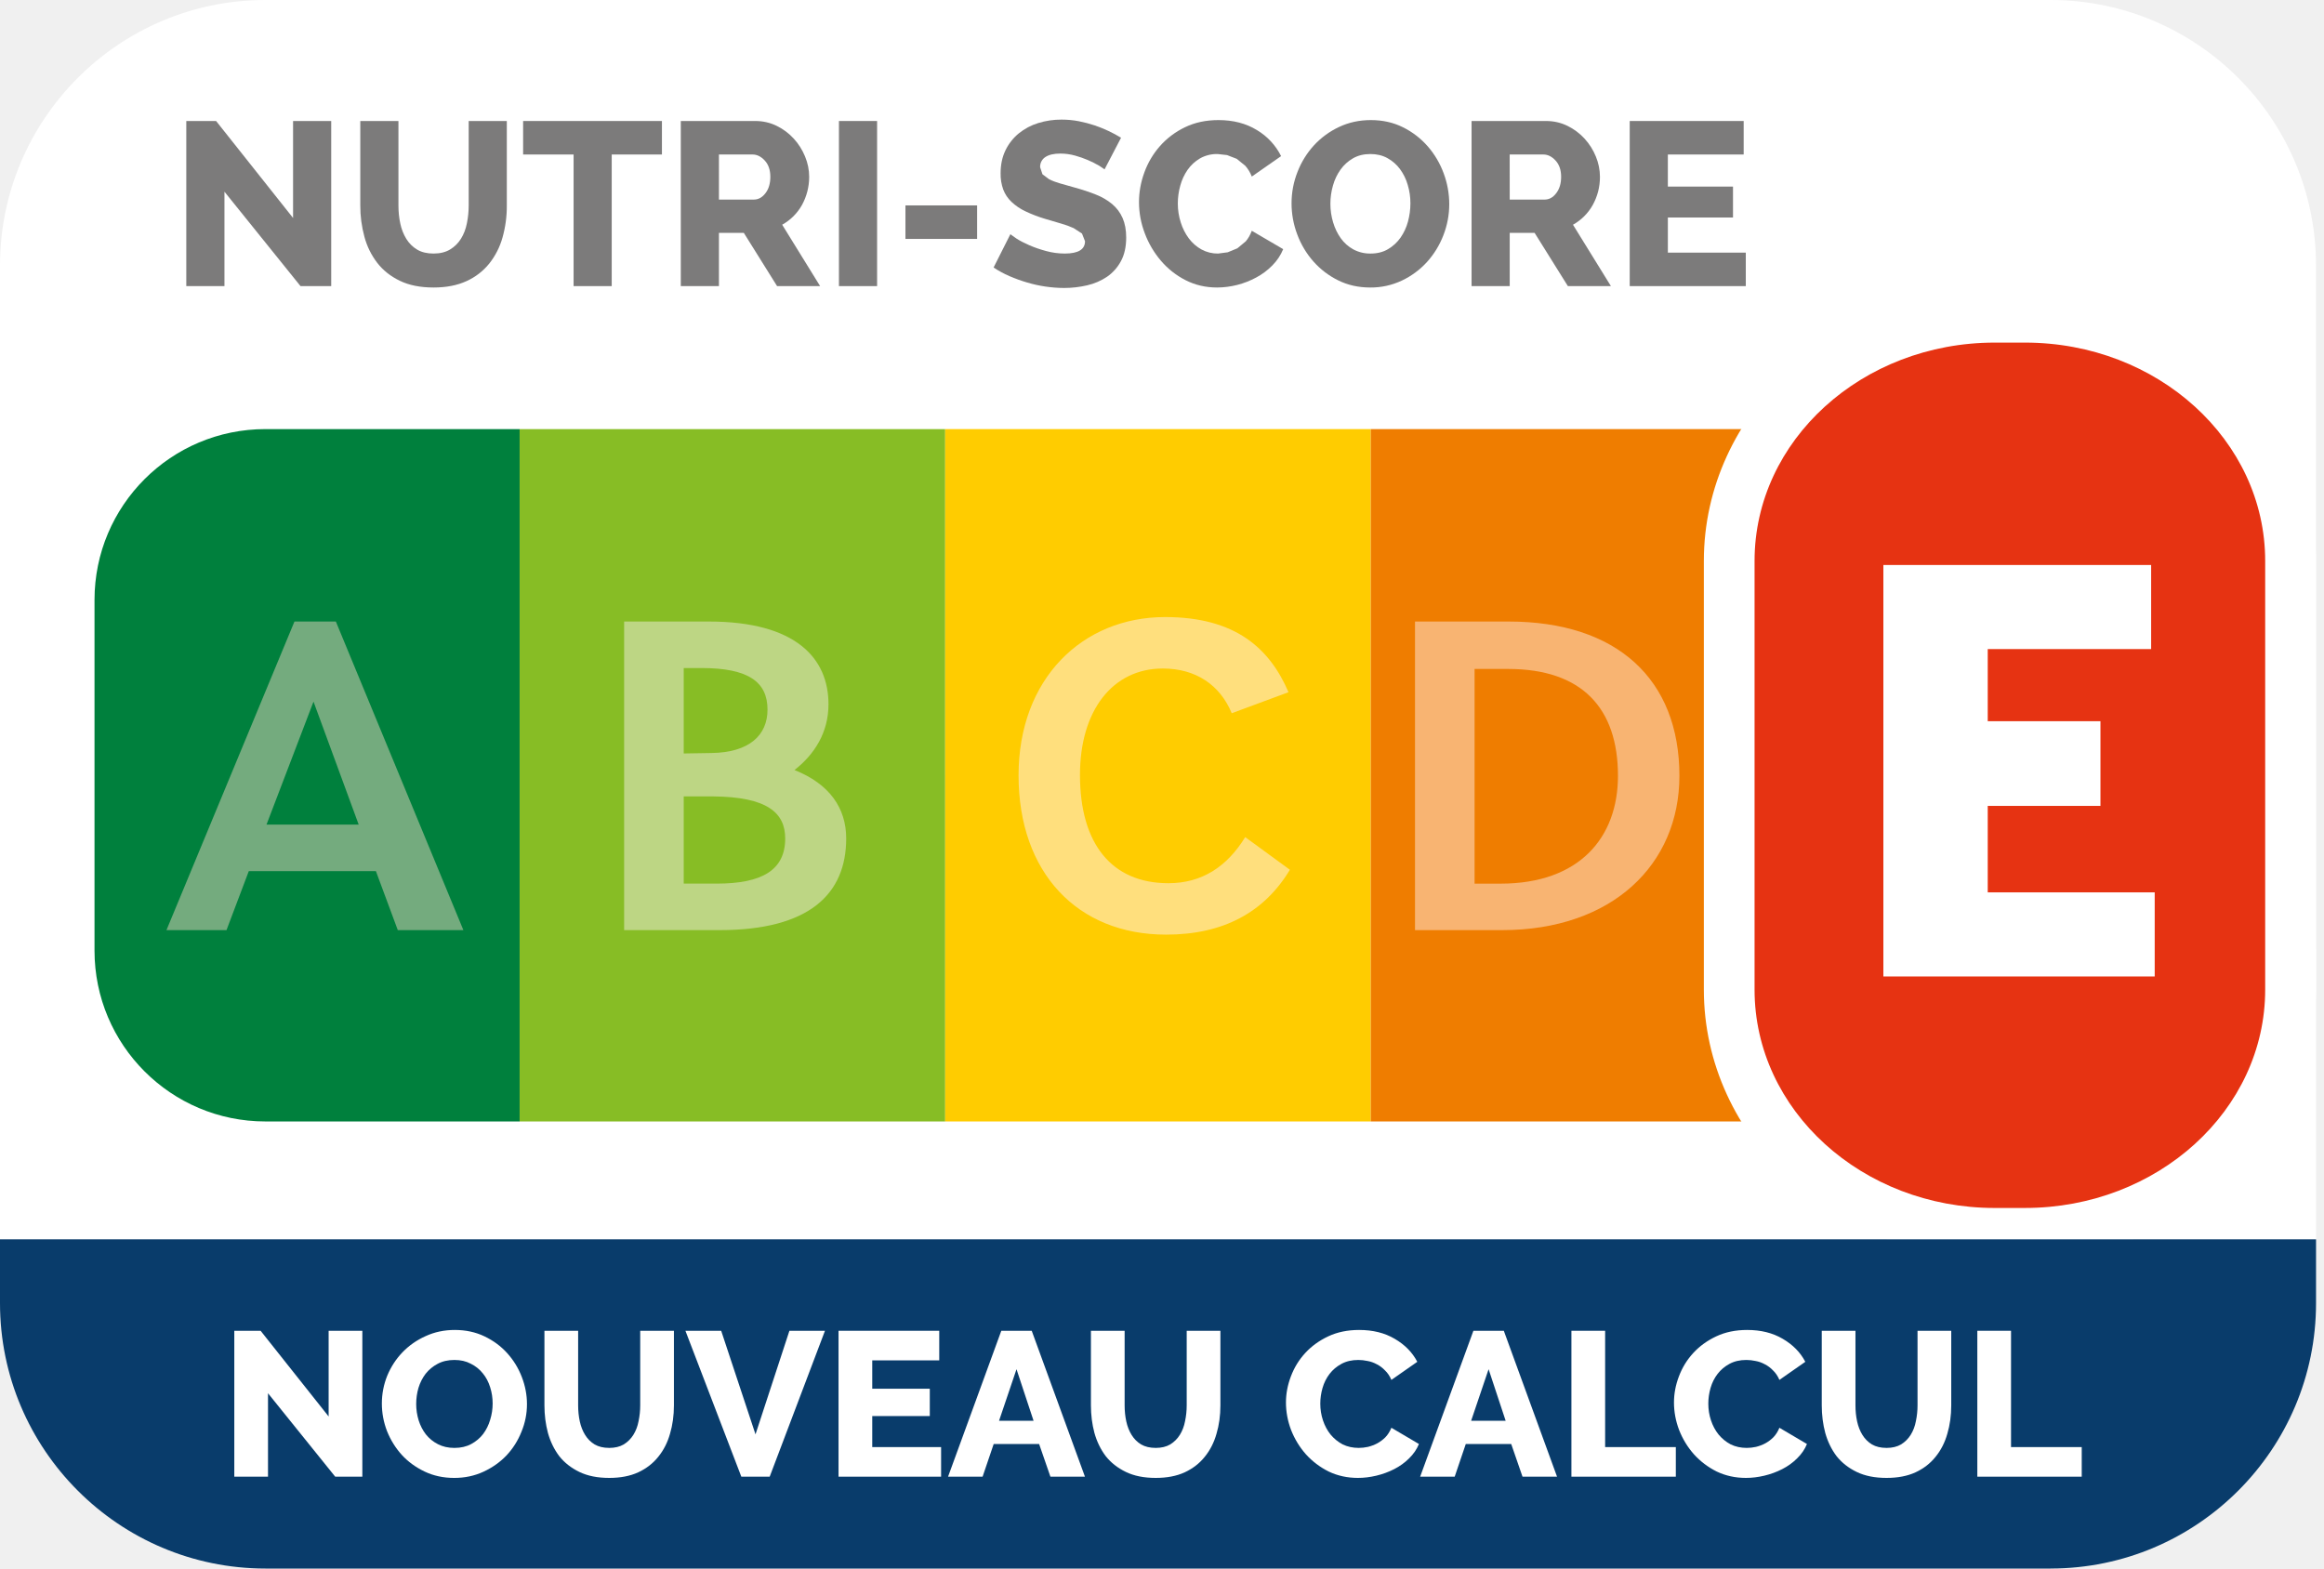
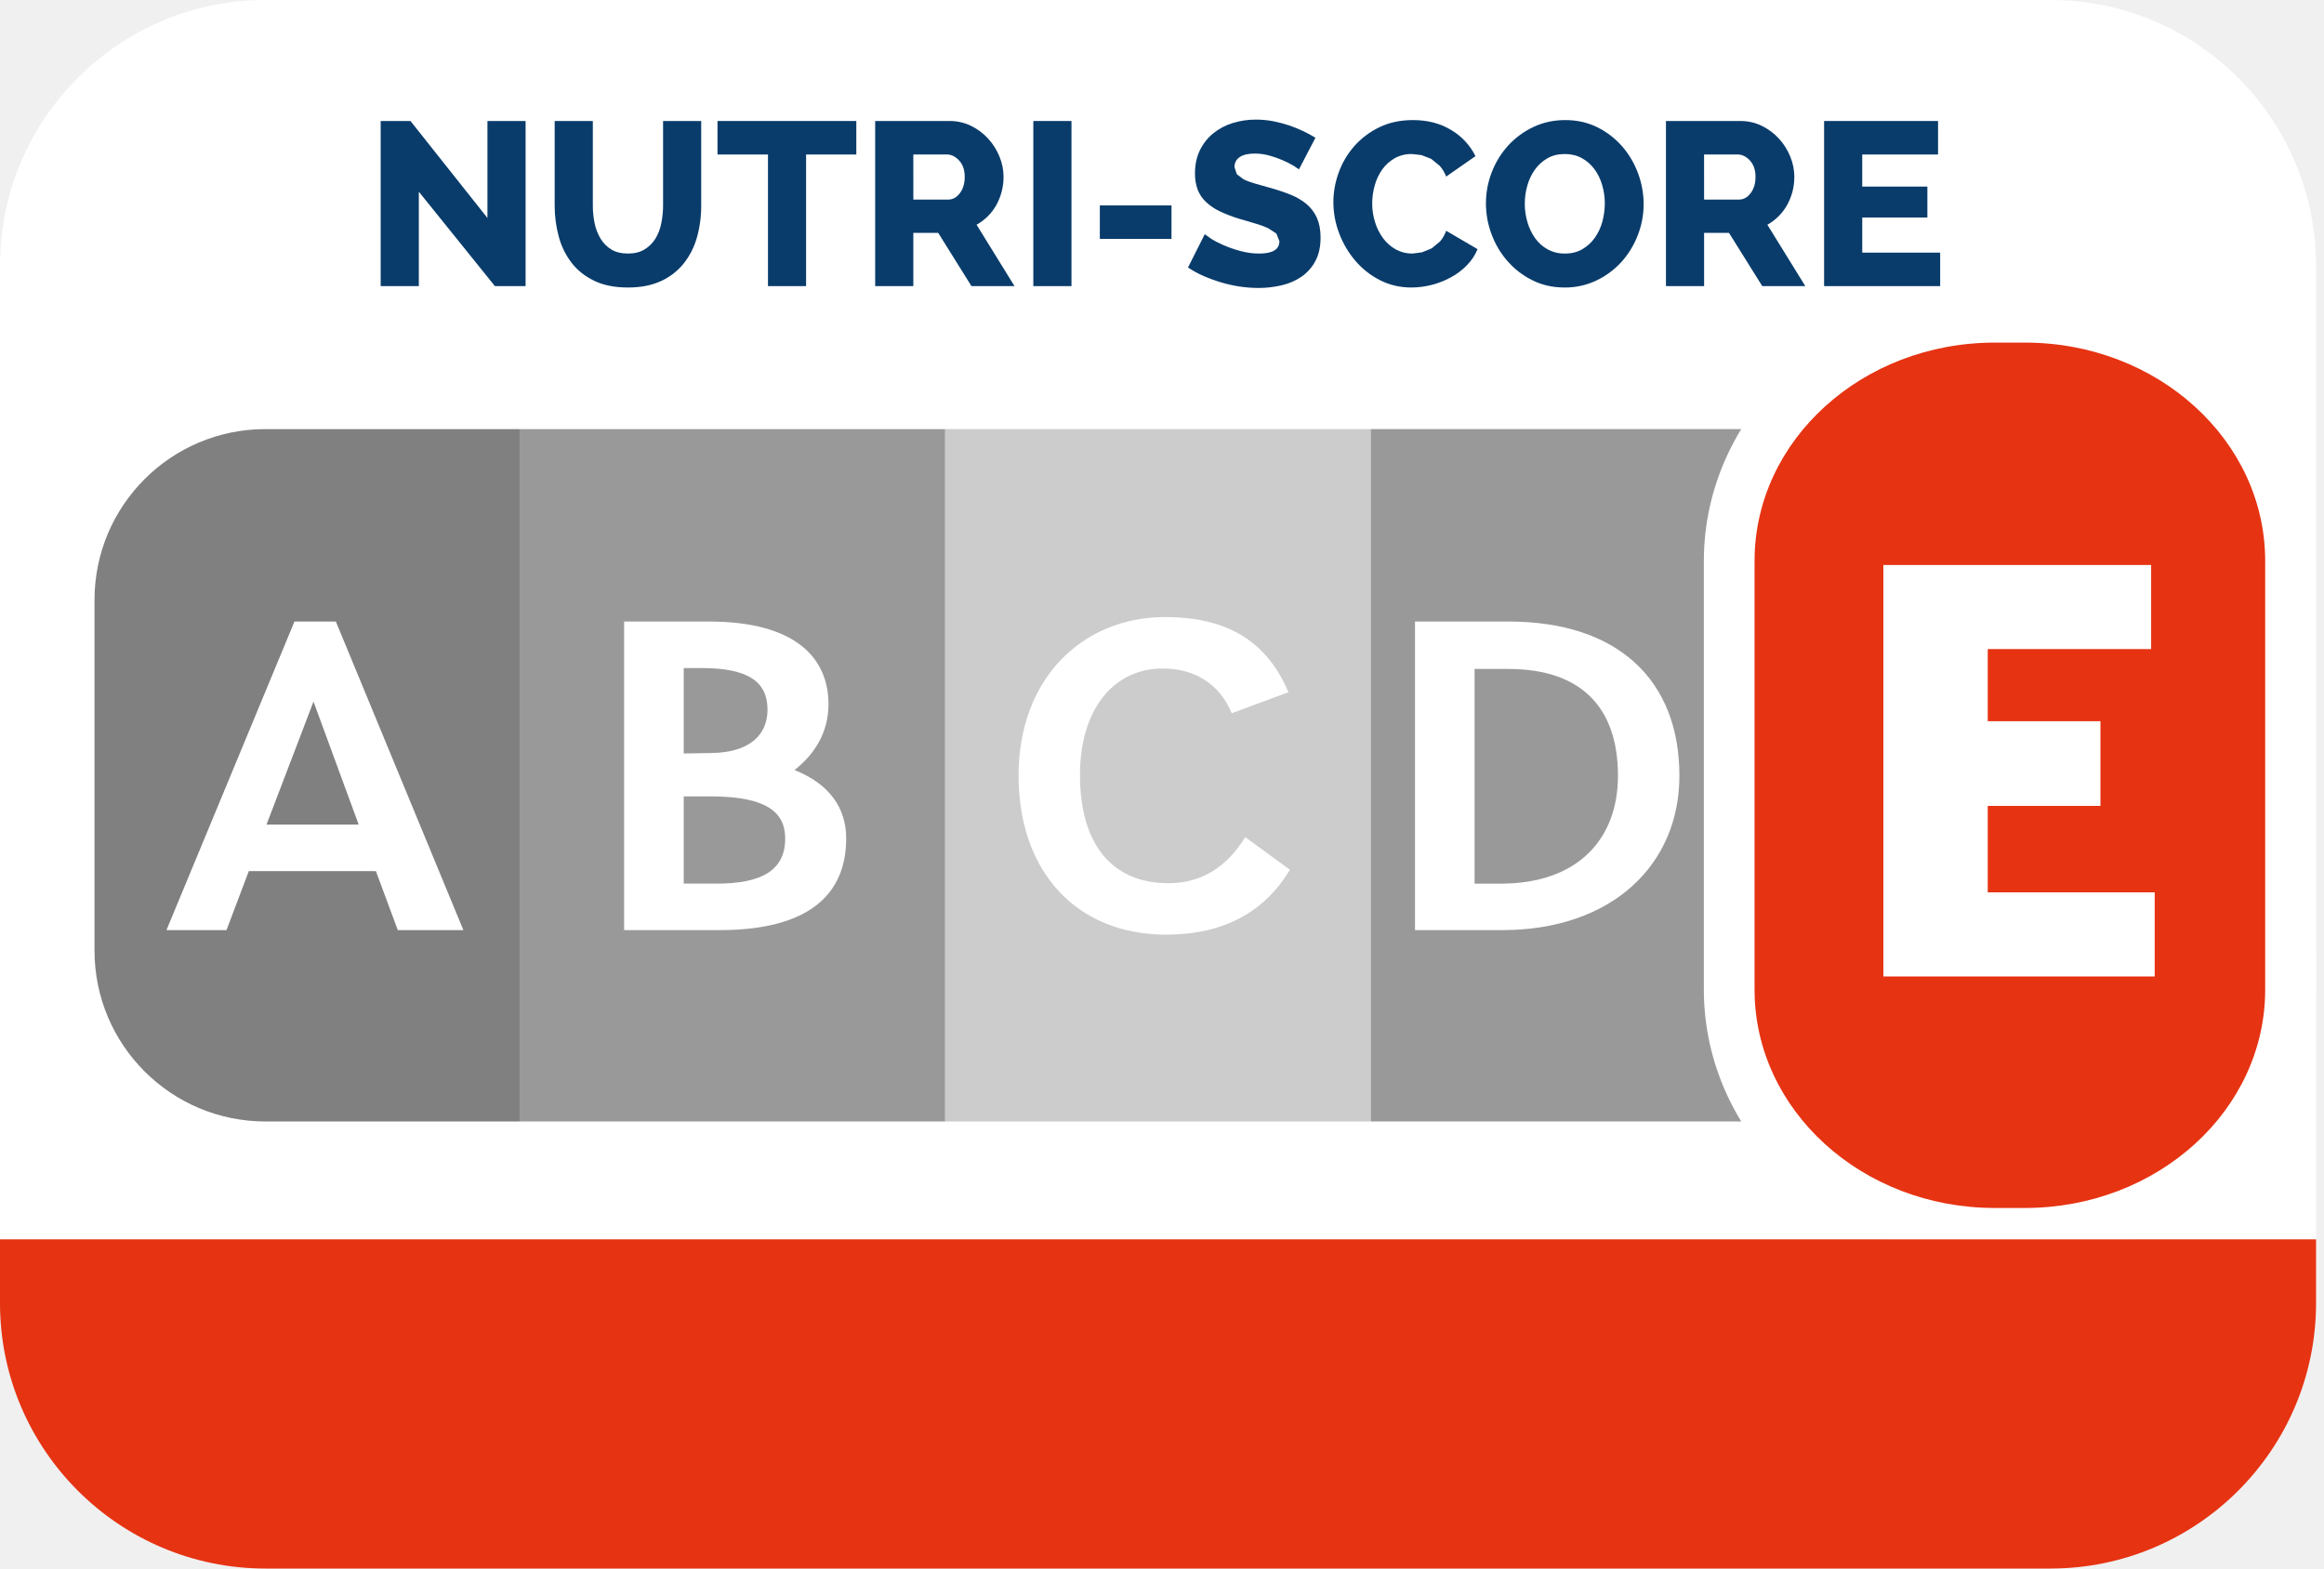
<svg xmlns="http://www.w3.org/2000/svg" id="svg2032" width="240" height="162" version="1.1" viewBox="0 0 240 162">
  <rect style="fill:#ffffff;fill-opacity:1;stroke:none;stroke-width:2.653;stroke-linecap:round;stroke-linejoin:round;paint-order:stroke fill markers" id="rect18499" width="239.178" height="30" x="0" y="98" />
  <defs id="defs2029">
    <clipPath id="clipPath1836" clipPathUnits="userSpaceOnUse">
      <path id="path1838" stroke-width="1" d="M-576.406-131.683h841.89v595.276h-841.89z" />
    </clipPath>
    <clipPath id="clipPath1817" clipPathUnits="userSpaceOnUse">
      <path id="path1819" stroke-width="1" d="M-480.445-91.617h841.89V503.66h-841.89z" />
    </clipPath>
    <clipPath id="clipPath1872" clipPathUnits="userSpaceOnUse">
      <path id="path1874" stroke-width="1" d="M-488.313-132.237h841.89v595.276h-841.89z" />
    </clipPath>
    <clipPath id="clipPath1878" clipPathUnits="userSpaceOnUse">
      <path id="path1880" stroke-width="1" d="M-519.714-136.177h841.89V459.1h-841.89z" />
    </clipPath>
    <clipPath id="clipPath1886" clipPathUnits="userSpaceOnUse">
      <path id="path1888" stroke-width="1" d="M-521.325-134.642h841.89v595.276h-841.89z" />
    </clipPath>
    <clipPath id="clipPath1892" clipPathUnits="userSpaceOnUse">
      <path id="path1894" stroke-width="1" d="M-532.144-130.648h841.89v595.276h-841.89z" />
    </clipPath>
    <clipPath id="clipPath1898" clipPathUnits="userSpaceOnUse">
      <path id="path1900" stroke-width="1" d="M-500.02-102.749h841.89v595.276h-841.89z" />
    </clipPath>
    <clipPath id="clipPath1904" clipPathUnits="userSpaceOnUse">
      <path id="path1906" stroke-width="1" d="M-522.55-115.224h841.89v595.276h-841.89z" />
    </clipPath>
    <clipPath id="clipPath1910" clipPathUnits="userSpaceOnUse">
      <path id="path1912" stroke-width="1" d="M-561.373-85.195h841.89v595.276h-841.89z" />
    </clipPath>
    <clipPath id="clipPath1916" clipPathUnits="userSpaceOnUse">
      <path id="path1918" stroke-width="1" d="M-562.786-87.568h841.89v595.276h-841.89z" />
    </clipPath>
    <clipPath id="clipPath1593" clipPathUnits="userSpaceOnUse">
      <path id="path1595" stroke-width="1" d="M-503.056-291.81h841.89v595.277h-841.89z" />
    </clipPath>
    <clipPath id="clipPath1929" clipPathUnits="userSpaceOnUse">
      <path id="path1931" stroke-width="1" d="M-503.055-239.322h841.89v595.276h-841.89z" />
    </clipPath>
    <clipPath id="clipPath1605" clipPathUnits="userSpaceOnUse">
      <path id="path1607" stroke-width="1" d="M-427.382-279.942h841.89v595.276h-841.89z" />
    </clipPath>
    <clipPath id="clipPath1618" clipPathUnits="userSpaceOnUse">
      <path id="path1620" stroke-width="1" d="M-458.785-283.881h841.89v595.276h-841.89z" />
    </clipPath>
    <clipPath id="clipPath1611" clipPathUnits="userSpaceOnUse">
      <path id="path1613" stroke-width="1" d="M-460.394-282.347h841.89v595.276h-841.89z" />
    </clipPath>
    <clipPath id="clipPath1599" clipPathUnits="userSpaceOnUse">
      <path id="path1601" stroke-width="1" d="M-471.214-278.353h841.89v595.276h-841.89z" />
    </clipPath>
    <clipPath id="clipPath1624" clipPathUnits="userSpaceOnUse">
      <path id="path1626" stroke-width="1" d="M-441.091-250.452h841.89v595.276h-841.89z" />
    </clipPath>
    <clipPath id="clipPath1630" clipPathUnits="userSpaceOnUse">
      <path id="path1632" stroke-width="1" d="M-461.62-262.929h841.89v595.276h-841.89z" />
    </clipPath>
    <clipPath id="clipPath1636" clipPathUnits="userSpaceOnUse">
      <path id="path1638" stroke-width="1" d="M-478.601-250.452h841.89v595.276h-841.89z" />
    </clipPath>
    <clipPath id="clipPath1642" clipPathUnits="userSpaceOnUse">
      <path id="path1644" stroke-width="1" d="M-420.708-232.9h841.89v595.276h-841.89z" />
    </clipPath>
    <clipPath id="clipPath1922" clipPathUnits="userSpaceOnUse">
      <path id="path1924" stroke-width="1" d="M-422.121-235.273h841.89v595.276h-841.89z" />
    </clipPath>
    <clipPath id="clipPath1866" clipPathUnits="userSpaceOnUse">
      <path id="path1868" stroke-width="1" d="M-625.833-291.81h841.89v595.277h-841.89z" />
    </clipPath>
    <clipPath id="clipPath1717" clipPathUnits="userSpaceOnUse">
      <path id="path1719" stroke-width="1" d="M-625.833-239.322h841.89v595.276h-841.89z" />
    </clipPath>
    <clipPath id="clipPath1729" clipPathUnits="userSpaceOnUse">
      <path id="path1731" stroke-width="1" d="M-542.292-239.322h841.89v595.276h-841.89z" />
    </clipPath>
    <clipPath id="clipPath1735" clipPathUnits="userSpaceOnUse">
      <path id="path1737" stroke-width="1" d="M-586.47-262.929h841.89v595.276h-841.89z" />
    </clipPath>
    <clipPath id="clipPath1741" clipPathUnits="userSpaceOnUse">
      <path id="path1743" stroke-width="1" d="M-601.38-250.452h841.89v595.276h-841.89z" />
    </clipPath>
    <clipPath id="clipPath1747" clipPathUnits="userSpaceOnUse">
      <path id="path1749" stroke-width="1" d="M-550.16-279.942h841.89v595.276h-841.89z" />
    </clipPath>
    <clipPath id="clipPath1759" clipPathUnits="userSpaceOnUse">
      <path id="path1761" stroke-width="1" d="M-581.562-283.881h841.89v595.276h-841.89z" />
    </clipPath>
    <clipPath id="clipPath1765" clipPathUnits="userSpaceOnUse">
      <path id="path1767" stroke-width="1" d="M-583.172-282.347h841.89v595.276h-841.89z" />
    </clipPath>
    <clipPath id="clipPath1773" clipPathUnits="userSpaceOnUse">
      <path id="path1775" stroke-width="1" d="M-593.991-278.353h841.89v595.276h-841.89z" />
    </clipPath>
    <clipPath id="clipPath1779" clipPathUnits="userSpaceOnUse">
      <path id="path1781" stroke-width="1" d="M-563.464-232.9h841.89v595.276h-841.89z" />
    </clipPath>
    <clipPath id="clipPath1785" clipPathUnits="userSpaceOnUse">
      <path id="path1787" stroke-width="1" d="M-564.877-235.273h841.89v595.276h-841.89z" />
    </clipPath>
    <clipPath id="clipPath1792" clipPathUnits="userSpaceOnUse">
      <path id="path1794" stroke-width="1" d="M-503.055-216.392h841.89v595.276h-841.89z" />
    </clipPath>
    <clipPath id="clipPath1753" clipPathUnits="userSpaceOnUse">
      <path id="path1755" stroke-width="1" d="M-503.055-163.905h841.89v595.276h-841.89z" />
    </clipPath>
    <clipPath id="clipPath1723" clipPathUnits="userSpaceOnUse">
      <path id="path1725" stroke-width="1" d="M-419.514-163.905h841.89v595.276h-841.89z" />
    </clipPath>
    <clipPath id="clipPath1798" clipPathUnits="userSpaceOnUse">
      <path id="path1800" stroke-width="1" d="M-427.382-204.525h841.89v595.276h-841.89z" />
    </clipPath>
    <clipPath id="clipPath1804" clipPathUnits="userSpaceOnUse">
      <path id="path1806" stroke-width="1" d="M-458.784-208.465h841.89v595.276h-841.89z" />
    </clipPath>
    <clipPath id="clipPath1810" clipPathUnits="userSpaceOnUse">
      <path id="path1812" stroke-width="1" d="M-460.394-206.93h841.89v595.276h-841.89z" />
    </clipPath>
    <clipPath id="clipPath1823" clipPathUnits="userSpaceOnUse">
      <path id="path1825" stroke-width="1" d="M-471.213-202.936h841.89V392.34h-841.89z" />
    </clipPath>
    <clipPath id="clipPath1830" clipPathUnits="userSpaceOnUse">
      <path id="path1832" stroke-width="1" d="M-437.456-175.036h841.89V420.24h-841.89z" />
    </clipPath>
    <clipPath id="clipPath1848" clipPathUnits="userSpaceOnUse">
      <path id="path1850" stroke-width="1" d="M-480.209-175.036h841.89V420.24h-841.89z" />
    </clipPath>
    <clipPath id="clipPath1842" clipPathUnits="userSpaceOnUse">
      <path id="path1844" stroke-width="1" d="M-460.551-157.483h841.89v595.276h-841.89z" />
    </clipPath>
    <clipPath id="clipPath1854" clipPathUnits="userSpaceOnUse">
      <path id="path1856" stroke-width="1" d="M-461.964-159.856h841.89V435.42h-841.89z" />
    </clipPath>
    <clipPath id="clipPath1860" clipPathUnits="userSpaceOnUse">
      <path id="path1862" stroke-width="1" d="M-452.876-180.763h841.89v595.276h-841.89z" />
    </clipPath>
    <clipPath id="clipPath1648" clipPathUnits="userSpaceOnUse">
      <path id="path1650" stroke-width="1" d="M-625.835-216.392h841.89v595.276h-841.89z" />
    </clipPath>
    <clipPath id="clipPath1655" clipPathUnits="userSpaceOnUse">
      <path id="path1657" stroke-width="1" d="M-625.833-163.905h841.89v595.276h-841.89z" />
    </clipPath>
    <clipPath id="clipPath1661" clipPathUnits="userSpaceOnUse">
      <path id="path1663" stroke-width="1" d="M-542.292-163.905h841.89v595.276h-841.89z" />
    </clipPath>
    <clipPath id="clipPath1673" clipPathUnits="userSpaceOnUse">
      <path id="path1675" stroke-width="1" d="M-550.16-204.525h841.89v595.276h-841.89z" />
    </clipPath>
    <clipPath id="clipPath1667" clipPathUnits="userSpaceOnUse">
      <path id="path1669" stroke-width="1" d="M-581.562-208.465h841.89v595.276h-841.89z" />
    </clipPath>
    <clipPath id="clipPath1687" clipPathUnits="userSpaceOnUse">
      <path id="path1689" stroke-width="1" d="M-583.173-206.93h841.89v595.276h-841.89z" />
    </clipPath>
    <clipPath id="clipPath1680" clipPathUnits="userSpaceOnUse">
      <path id="path1682" stroke-width="1" d="M-593.993-202.935h841.89V392.34h-841.89z" />
    </clipPath>
    <clipPath id="clipPath1693" clipPathUnits="userSpaceOnUse">
      <path id="path1695" stroke-width="1" d="M-561.868-175.036h841.89V420.24h-841.89z" />
    </clipPath>
    <clipPath id="clipPath1699" clipPathUnits="userSpaceOnUse">
      <path id="path1701" stroke-width="1" d="M-582.388-187.512h841.89v595.276h-841.89z" />
    </clipPath>
    <clipPath id="clipPath1705" clipPathUnits="userSpaceOnUse">
      <path id="path1707" stroke-width="1" d="M-603.22-157.483h841.89v595.276h-841.89z" />
    </clipPath>
    <clipPath id="clipPath1711" clipPathUnits="userSpaceOnUse">
      <path id="path1713" stroke-width="1" d="M-604.633-159.856h841.89V435.42h-841.89z" />
    </clipPath>
    <clipPath id="clipPath1836-3" clipPathUnits="userSpaceOnUse">
      <path id="path1838-6" stroke-width="1" d="M-576.406-131.683h841.89v595.276h-841.89z" />
    </clipPath>
    <clipPath id="clipPath1817-7" clipPathUnits="userSpaceOnUse">
      <path id="path1819-5" stroke-width="1" d="M-480.445-91.617h841.89V503.66h-841.89z" />
    </clipPath>
    <clipPath id="clipPath1872-3" clipPathUnits="userSpaceOnUse">
      <path id="path1874-5" stroke-width="1" d="M-488.313-132.237h841.89v595.276h-841.89z" />
    </clipPath>
    <clipPath id="clipPath1878-6" clipPathUnits="userSpaceOnUse">
      <path id="path1880-2" stroke-width="1" d="M-519.714-136.177h841.89V459.1h-841.89z" />
    </clipPath>
    <clipPath id="clipPath1886-9" clipPathUnits="userSpaceOnUse">
      <path id="path1888-1" stroke-width="1" d="M-521.325-134.642h841.89v595.276h-841.89z" />
    </clipPath>
    <clipPath id="clipPath1892-2" clipPathUnits="userSpaceOnUse">
      <path id="path1894-7" stroke-width="1" d="M-532.144-130.648h841.89v595.276h-841.89z" />
    </clipPath>
    <clipPath id="clipPath1898-0" clipPathUnits="userSpaceOnUse">
      <path id="path1900-9" stroke-width="1" d="M-500.02-102.749h841.89v595.276h-841.89z" />
    </clipPath>
    <clipPath id="clipPath1904-3" clipPathUnits="userSpaceOnUse">
      <path id="path1906-6" stroke-width="1" d="M-522.55-115.224h841.89v595.276h-841.89z" />
    </clipPath>
    <clipPath id="clipPath1910-0" clipPathUnits="userSpaceOnUse">
      <path id="path1912-6" stroke-width="1" d="M-561.373-85.195h841.89v595.276h-841.89z" />
    </clipPath>
    <clipPath id="clipPath1916-2" clipPathUnits="userSpaceOnUse">
      <path id="path1918-6" stroke-width="1" d="M-562.786-87.568h841.89v595.276h-841.89z" />
    </clipPath>
    <clipPath id="clipPath2322" clipPathUnits="userSpaceOnUse">
      <path id="path2324" stroke-width="1" d="M-537.03-102.748h841.89v595.276h-841.89z" />
    </clipPath>
+     <clipPath id="clipPath1605-8" clipPathUnits="userSpaceOnUse">
+       <path id="path1607-3" stroke-width="1" d="m -427.382,-279.942 h 841.89 v 595.276 h -841.89 z" />
+     </clipPath>
+     <clipPath id="clipPath1618-5" clipPathUnits="userSpaceOnUse">
+       <path id="path1620-1" stroke-width="1" d="m -458.785,-283.881 h 841.89 v 595.276 h -841.89 z" />
+     </clipPath>
+     <clipPath id="clipPath1611-2" clipPathUnits="userSpaceOnUse">
+       <path id="path1613-0" stroke-width="1" d="m -460.394,-282.347 h 841.89 v 595.276 h -841.89 z" />
+     </clipPath>
+     <clipPath id="clipPath1599-1" clipPathUnits="userSpaceOnUse">
+       <path id="path1601-6" stroke-width="1" d="m -471.214,-278.353 h 841.89 v 595.276 h -841.89 z" />
+     </clipPath>
  </defs>
-   <g id="layer1">
-     <g id="g2493">
-       <g id="g2395" fill-opacity="1" fill-rule="nonzero" stroke="none">
-         <path id="path612" fill="#fff" d="M239.174 27.41c0-15.112-12.296-27.41-27.408-27.41H27.411C12.295 0 .001 12.298.001 27.41v70.768c0 15.117 12.294 27.41 27.41 27.41h162.413A31.607 31.607 0 0 0 206 130h3.118c16.568 0 30.045-12.466 30.045-27.79v-3.793l.011-.239z" clip-path="url(#clipPath1836-3)" />
-         <path id="path616" fill="#00803d" d="M27.411 115.826h26.252V44.318H27.41a17.647 17.647 0 0 0-17.65 17.647v36.211a17.65 17.65 0 0 0 17.65 17.65" clip-path="url(#clipPath1817-7)" />
-         <path id="path620" fill="#7c7b7b" d="M23.179 19.799v9.751h-3.94V12.497h3.077l7.949 10.016V12.497h3.939V29.55h-3.17z" />
-         <path id="path632" fill="#7c7b7b" d="M44.774 26.187c.67 0 1.24-.139 1.704-.419.465-.28.843-.653 1.13-1.117.289-.465.492-.997.61-1.597.122-.6.184-1.214.184-1.839v-8.719h3.937v8.72a11.894 11.894 0 0 1-.444 3.314 7.635 7.635 0 0 1-1.37 2.692 6.413 6.413 0 0 1-2.353 1.814c-.953.437-2.085.658-3.398.658-1.362 0-2.522-.23-3.484-.695-.96-.464-1.742-1.084-2.34-1.863a7.608 7.608 0 0 1-1.321-2.7 12.062 12.062 0 0 1-.422-3.22v-8.72h3.94v8.72c0 .655.063 1.282.193 1.875a4.965 4.965 0 0 0 .623 1.585c.289.463.66.832 1.116 1.103.457.274 1.022.408 1.695.408" clip-path="url(#clipPath1872-3)" />
-         <path id="path636" fill="#7c7b7b" d="M68.358 15.957h-5.186V29.55h-3.937V15.957h-5.212v-3.46h14.335z" />
-         <path id="path648" fill="#7c7b7b" d="M70.306 29.55V12.497h7.686c.801 0 1.543.17 2.223.505.68.335 1.266.777 1.763 1.322.496.545.882 1.16 1.165 1.849.282.688.42 1.384.42 2.09a5.991 5.991 0 0 1-.742 2.906 5.283 5.283 0 0 1-2.044 2.041l3.917 6.34H80.25l-3.436-5.499h-2.569v5.5zm3.94-8.937h3.6c.464 0 .866-.216 1.203-.658.338-.441.504-1.004.504-1.692 0-.706-.192-1.265-.576-1.684-.384-.415-.801-.622-1.25-.622h-3.482z" />
-         <path id="path650" fill="#7c7b7b" d="M86.638 12.497h3.94V29.55h-3.94z" />
-         <path id="path652" fill="#7c7b7b" d="M93.506 21.215h7.4v3.46h-7.4z" />
-         <path id="path664" fill="#7c7b7b" d="M114.068 17.493l-.53-.362a10.504 10.504 0 0 0-2.497-1.057 5.67 5.67 0 0 0-1.536-.214c-.675 0-1.19.119-1.551.36a1.185 1.185 0 0 0-.539 1.056l.24.722.685.514c.295.152.664.294 1.105.422.44.128.947.273 1.525.432.817.225 1.554.468 2.21.733a6.075 6.075 0 0 1 1.68.984c.464.393.822.87 1.069 1.43.247.56.373 1.234.373 2.017 0 .96-.181 1.772-.54 2.436a4.568 4.568 0 0 1-1.429 1.611 6.073 6.073 0 0 1-2.054.89 10.502 10.502 0 0 1-2.39.275 13.622 13.622 0 0 1-3.82-.565 15.906 15.906 0 0 1-1.825-.66 10.142 10.142 0 0 1-1.635-.889l1.732-3.436.647.457c.353.227.785.45 1.297.673.512.225 1.088.426 1.728.6a7.311 7.311 0 0 0 1.947.265c1.394 0 2.09-.426 2.09-1.273l-.312-.792-.865-.563a9.249 9.249 0 0 0-1.297-.47l-1.631-.481a14.214 14.214 0 0 1-2.044-.781 5.457 5.457 0 0 1-1.44-.974 3.443 3.443 0 0 1-.853-1.27 4.656 4.656 0 0 1-.275-1.682c0-.898.167-1.688.503-2.377a5.154 5.154 0 0 1 1.368-1.743 5.958 5.958 0 0 1 2.006-1.07 8.038 8.038 0 0 1 2.414-.358c.61 0 1.203.055 1.779.166.576.114 1.125.258 1.644.432a13.781 13.781 0 0 1 2.725 1.273z" clip-path="url(#clipPath1878-6)" />
-         <path id="path668" fill="#7c7b7b" d="M117.624 20.88c0-1.024.18-2.046.551-3.063a8.47 8.47 0 0 1 1.609-2.725 8.134 8.134 0 0 1 2.584-1.947c1.015-.496 2.172-.743 3.47-.743 1.52 0 2.842.344 3.963 1.032a6.494 6.494 0 0 1 2.498 2.69l-3.026 2.112a3.661 3.661 0 0 0-.673-1.116l-.89-.72-.995-.384-.975-.108a3.509 3.509 0 0 0-1.825.457 4.085 4.085 0 0 0-1.273 1.176 5.298 5.298 0 0 0-.755 1.633 6.845 6.845 0 0 0-.254 1.85c0 .672.102 1.321.303 1.946a5.5 5.5 0 0 0 .838 1.657c.362.479.797.86 1.309 1.141a3.5 3.5 0 0 0 1.706.42l.997-.131.995-.41.868-.72c.253-.296.463-.662.624-1.092l3.242 1.898a5.168 5.168 0 0 1-1.119 1.681 6.852 6.852 0 0 1-1.668 1.247 8.569 8.569 0 0 1-4.036 1.033c-1.183 0-2.269-.252-3.253-.755a8.27 8.27 0 0 1-2.547-2.006 9.478 9.478 0 0 1-1.668-2.833 8.993 8.993 0 0 1-.6-3.22" clip-path="url(#clipPath1886-9)" />
-         <path id="path672" fill="#7c7b7b" d="M141.499 29.694c-1.216 0-2.322-.247-3.315-.744a8.3 8.3 0 0 1-2.558-1.957 8.878 8.878 0 0 1-1.657-2.776 9.026 9.026 0 0 1-.59-3.216c0-1.12.204-2.202.614-3.244a8.757 8.757 0 0 1 1.704-2.751 8.34 8.34 0 0 1 2.595-1.896c1-.472 2.094-.708 3.277-.708 1.216 0 2.324.247 3.315.743a8.24 8.24 0 0 1 2.56 1.97 8.91 8.91 0 0 1 1.644 2.786 9.104 9.104 0 0 1 .576 3.171 8.791 8.791 0 0 1-.612 3.242 8.85 8.85 0 0 1-1.692 2.752 8.313 8.313 0 0 1-2.582 1.908 7.472 7.472 0 0 1-3.28.72m-4.108-8.644c0 .655.094 1.29.278 1.907.183.617.448 1.165.792 1.646a3.884 3.884 0 0 0 1.297 1.154 3.641 3.641 0 0 0 1.79.43c.689 0 1.289-.152 1.8-.457a4.11 4.11 0 0 0 1.287-1.187 5.284 5.284 0 0 0 .768-1.657 7.26 7.26 0 0 0 .252-1.885c0-.657-.093-1.295-.278-1.91a5.131 5.131 0 0 0-.803-1.634 4.01 4.01 0 0 0-1.298-1.13c-.512-.28-1.097-.419-1.754-.419-.687 0-1.287.148-1.799.444a4.094 4.094 0 0 0-1.286 1.165 5.26 5.26 0 0 0-.78 1.644 6.76 6.76 0 0 0-.266 1.889" clip-path="url(#clipPath1892-2)" />
-         <path id="path676" fill="#7c7b7b" d="M151.97 29.55V12.497h7.686c.8 0 1.54.17 2.222.505a5.892 5.892 0 0 1 1.765 1.322c.497.545.883 1.16 1.165 1.849a5.539 5.539 0 0 1 .42 2.09 6.16 6.16 0 0 1-.19 1.522 6.029 6.029 0 0 1-.554 1.384 5.274 5.274 0 0 1-2.041 2.041l3.917 6.34h-4.445l-3.435-5.499h-2.571v5.5zm3.939-8.937h3.603c.464 0 .865-.216 1.2-.658.338-.441.506-1.004.506-1.692 0-.706-.192-1.265-.576-1.684-.384-.415-.803-.622-1.249-.622h-3.487z" />
-         <path id="path680" fill="#7c7b7b" d="M180.289 26.092v3.458h-11.987V12.497h11.768v3.46h-7.83v3.314h6.727v3.193h-6.726v3.628z" />
-         <path id="path682" fill="#87bd25" d="M97.613 115.826H53.66V44.318h43.952z" />
-         <path id="path684" fill="#fc0" d="M141.562 115.826h-43.95V44.318h43.95z" />
-         <path id="path686" fill="#ef7d00" d="M185.515 115.826h-43.953V44.318h43.953z" />
-         <path id="path700" fill="#74ab7e" d="M27.522 85.165l4.854-12.702 4.666 12.702zm7.163-20.97h-4.277L17.19 96.065h6.2l2.304-6.097h13.124l2.262 6.097h6.775z" />
-         <path id="path712" fill="#bdd684" d="M70.609 91.26v-9.006h3.027c5.625.045 7.452 1.708 7.452 4.341 0 3.28-2.405 4.665-7.068 4.665zm0-13.441v-8.823h1.827c4.855 0 6.825 1.432 6.825 4.297 0 2.632-1.875 4.433-5.817 4.48zm2.597-13.627h-8.752v31.872h9.855c9.28 0 13.078-3.74 13.078-9.469 0-3.142-1.733-5.634-5.339-7.066 2.068-1.618 3.51-3.88 3.51-6.792 0-4.712-3.318-8.545-12.352-8.545" clip-path="url(#clipPath1898-0)" />
-         <path id="path716" fill="#ffdf7d" d="M120.327 63.73c-8.556 0-15.14 6.376-15.14 16.353 0 10.027 6.057 16.447 15.237 16.447 5.912 0 10.142-2.31 12.784-6.7l-4.615-3.372c-1.873 3.05-4.468 4.76-7.929 4.76-5.865 0-9.135-4.067-9.135-11.181 0-6.652 3.365-10.992 8.557-10.992 3.414 0 5.912 1.708 7.115 4.618l5.863-2.171c-1.922-4.48-5.43-7.761-12.737-7.761" clip-path="url(#clipPath1904-3)" />
-         <path id="path720" fill="#fff" d="M206 129.998c-16.566 0-30.043-12.466-30.043-27.788V57.936c0-15.324 13.477-27.79 30.043-27.79h3.118c16.568 0 30.045 12.466 30.045 27.79v44.274c0 15.322-13.477 27.788-30.045 27.788z" clip-path="url(#clipPath1910-0)" />
-         <path id="path724" fill="#e63312" d="M209.118 124.761H206c-13.7 0-24.806-10.096-24.806-22.55V57.935c0-12.455 11.106-22.551 24.806-22.551h3.118c13.702 0 24.808 10.096 24.808 22.55v44.275c0 12.455-11.106 22.551-24.808 22.551" clip-path="url(#clipPath1916-2)" />
-         <path id="path728" fill="#fff" d="M194.496 100.849V58.353h27.653v8.684h-16.875v7.45h11.64v8.747h-11.64v8.93h17.243v8.685z" />
-         <path id="path740" fill="#f8b472" d="M152.28 91.262V69.09h3.463c7.642 0 11.345 4.065 11.345 11.04 0 6.376-3.992 11.133-12.113 11.133zm3.512-27.07h-9.664v31.872h8.99c11.392 0 18.315-6.788 18.315-15.935 0-9.976-6.442-15.937-17.641-15.937" clip-path="url(#clipPath2322)" />
-       </g>
-     </g>
-   </g>
-   <path id="path16330" clip-path="url(#clipPath1593)" style="fill:#093c6b;fill-opacity:1;fill-rule:nonzero;stroke:none" d="M 0 33.997 L 0 27.407 C 2.3684734e-15 12.296 12.298 -0.003 27.412 -0.003 L 211.77 -0.003 L 211.77 -0.001 C 226.882 -0.001 239.178 12.295 239.178 27.407 L 239.178 33.997 L 0 33.997 z " transform="matrix(1,0,0,-1,0,161.997)" />
-   <g aria-label="NOUVEAU CALCUL" id="text18503" style="font-size:21.224px;line-height:1.25;font-family:'Open Sans';-inkscape-font-specification:'Open Sans';stroke-width:0.531">
-     <path d="m 27.677,143.896 v 8.617 h -3.481 v -15.069 h 2.717 l 7.025,8.851 v -8.851 h 3.481 v 15.069 h -2.802 z" style="font-weight:800;font-family:Raleway;-inkscape-font-specification:'Raleway Ultra-Bold';fill:#ffffff" id="path18799" />
-     <path d="m 46.906,152.641 q -1.677,0 -3.056,-0.658 -1.38,-0.658 -2.356,-1.719 -0.976,-1.082 -1.528,-2.462 -0.531,-1.38 -0.531,-2.844 0,-1.486 0.552,-2.865 0.573,-1.38 1.571,-2.42 1.019,-1.061 2.398,-1.677 1.38,-0.637 3.014,-0.637 1.677,0 3.056,0.658 1.38,0.658 2.356,1.74 0.976,1.082 1.507,2.462 0.531,1.38 0.531,2.802 0,1.486 -0.573,2.865 -0.552,1.38 -1.549,2.441 -0.998,1.04 -2.377,1.677 -1.38,0.637 -3.014,0.637 z m -3.926,-7.641 q 0,0.87 0.255,1.698 0.255,0.807 0.743,1.443 0.509,0.637 1.252,1.019 0.743,0.382 1.698,0.382 0.998,0 1.74,-0.403 0.743,-0.403 1.231,-1.04 0.488,-0.658 0.722,-1.464 0.255,-0.828 0.255,-1.677 0,-0.87 -0.255,-1.677 -0.255,-0.828 -0.764,-1.443 -0.509,-0.637 -1.252,-0.998 -0.722,-0.382 -1.677,-0.382 -0.998,0 -1.74,0.403 -0.722,0.382 -1.231,1.019 -0.488,0.637 -0.743,1.464 -0.233,0.807 -0.233,1.655 z" style="font-weight:800;font-family:Raleway;-inkscape-font-specification:'Raleway Ultra-Bold';fill:#ffffff" id="path18801" />
-     <path d="m 62.909,149.542 q 0.891,0 1.507,-0.361 0.616,-0.382 0.998,-0.998 0.382,-0.616 0.531,-1.401 0.17,-0.807 0.17,-1.634 v -7.704 h 3.481 v 7.704 q 0,1.571 -0.403,2.929 -0.382,1.358 -1.21,2.377 -0.807,1.019 -2.08,1.613 -1.252,0.573 -2.993,0.573 -1.804,0 -3.078,-0.616 -1.273,-0.616 -2.08,-1.634 -0.785,-1.04 -1.167,-2.398 -0.361,-1.358 -0.361,-2.844 v -7.704 h 3.481 v 7.704 q 0,0.87 0.17,1.655 0.17,0.785 0.552,1.401 0.382,0.616 0.976,0.976 0.616,0.361 1.507,0.361 z" style="font-weight:800;font-family:Raleway;-inkscape-font-specification:'Raleway Ultra-Bold';fill:#ffffff" id="path18803" />
-     <path d="m 74.477,137.444 3.544,10.697 3.502,-10.697 h 3.672 l -5.709,15.069 h -2.929 l -5.773,-15.069 z" style="font-weight:800;font-family:Raleway;-inkscape-font-specification:'Raleway Ultra-Bold';fill:#ffffff" id="path18805" />
-     <path d="m 97.187,149.457 v 3.056 H 86.596 v -15.069 h 10.4 v 3.056 h -6.919 v 2.929 h 5.943 v 2.823 h -5.943 v 3.205 z" style="font-weight:800;font-family:Raleway;-inkscape-font-specification:'Raleway Ultra-Bold';fill:#ffffff" id="path18807" />
-     <path d="m 103.405,137.444 h 3.141 l 5.497,15.069 h -3.566 l -1.167,-3.375 h -4.691 l -1.146,3.375 h -3.566 z m 3.332,9.296 -1.762,-5.327 -1.804,5.327 z" style="font-weight:800;font-family:Raleway;-inkscape-font-specification:'Raleway Ultra-Bold';fill:#ffffff" id="path18809" />
-     <path d="m 119.345,149.542 q 0.891,0 1.507,-0.361 0.616,-0.382 0.998,-0.998 0.382,-0.616 0.531,-1.401 0.17,-0.807 0.17,-1.634 v -7.704 h 3.481 v 7.704 q 0,1.571 -0.403,2.929 -0.382,1.358 -1.21,2.377 -0.807,1.019 -2.08,1.613 -1.252,0.573 -2.993,0.573 -1.804,0 -3.078,-0.616 -1.273,-0.616 -2.08,-1.634 -0.785,-1.04 -1.167,-2.398 -0.361,-1.358 -0.361,-2.844 v -7.704 h 3.481 v 7.704 q 0,0.87 0.17,1.655 0.17,0.785 0.552,1.401 0.382,0.616 0.976,0.976 0.616,0.361 1.507,0.361 z" style="font-weight:800;font-family:Raleway;-inkscape-font-specification:'Raleway Ultra-Bold';fill:#ffffff" id="path18811" />
-     <path d="m 132.801,144.851 q 0,-1.358 0.509,-2.695 0.509,-1.358 1.486,-2.42 0.976,-1.061 2.377,-1.719 1.401,-0.658 3.184,-0.658 2.122,0 3.672,0.913 1.571,0.913 2.335,2.377 l -2.674,1.868 q -0.255,-0.594 -0.658,-0.976 -0.382,-0.403 -0.849,-0.637 -0.467,-0.255 -0.955,-0.34 -0.488,-0.106 -0.955,-0.106 -0.998,0 -1.74,0.403 -0.743,0.403 -1.231,1.04 -0.488,0.637 -0.722,1.443 -0.233,0.807 -0.233,1.634 0,0.891 0.276,1.719 0.276,0.828 0.785,1.464 0.531,0.637 1.252,1.019 0.743,0.361 1.655,0.361 0.467,0 0.955,-0.106 0.509,-0.127 0.955,-0.361 0.467,-0.255 0.849,-0.637 0.382,-0.403 0.616,-0.976 l 2.844,1.677 q -0.34,0.828 -1.019,1.486 -0.658,0.658 -1.528,1.104 -0.87,0.446 -1.847,0.679 -0.976,0.233 -1.91,0.233 -1.634,0 -3.014,-0.658 -1.358,-0.679 -2.356,-1.783 -0.976,-1.104 -1.528,-2.504 -0.531,-1.401 -0.531,-2.844 z" style="font-weight:800;font-family:Raleway;-inkscape-font-specification:'Raleway Ultra-Bold';fill:#ffffff" id="path18813" />
-     <path d="m 152.158,137.444 h 3.141 l 5.497,15.069 h -3.566 l -1.167,-3.375 h -4.691 l -1.146,3.375 h -3.566 z m 3.332,9.296 -1.762,-5.327 -1.804,5.327 z" style="font-weight:800;font-family:Raleway;-inkscape-font-specification:'Raleway Ultra-Bold';fill:#ffffff" id="path18815" />
-     <path d="m 162.281,152.513 v -15.069 h 3.481 v 12.013 h 7.301 v 3.056 z" style="font-weight:800;font-family:Raleway;-inkscape-font-specification:'Raleway Ultra-Bold';fill:#ffffff" id="path18817" />
-     <path d="m 172.872,144.851 q 0,-1.358 0.509,-2.695 0.509,-1.358 1.486,-2.42 0.976,-1.061 2.377,-1.719 1.401,-0.658 3.184,-0.658 2.122,0 3.672,0.913 1.571,0.913 2.335,2.377 l -2.674,1.868 q -0.255,-0.594 -0.658,-0.976 -0.382,-0.403 -0.849,-0.637 -0.467,-0.255 -0.955,-0.34 -0.488,-0.106 -0.955,-0.106 -0.998,0 -1.74,0.403 -0.743,0.403 -1.231,1.04 -0.488,0.637 -0.722,1.443 -0.233,0.807 -0.233,1.634 0,0.891 0.276,1.719 0.276,0.828 0.785,1.464 0.531,0.637 1.252,1.019 0.743,0.361 1.655,0.361 0.467,0 0.955,-0.106 0.509,-0.127 0.955,-0.361 0.467,-0.255 0.849,-0.637 0.382,-0.403 0.616,-0.976 l 2.844,1.677 q -0.34,0.828 -1.019,1.486 -0.658,0.658 -1.528,1.104 -0.87,0.446 -1.847,0.679 -0.976,0.233 -1.91,0.233 -1.634,0 -3.014,-0.658 -1.358,-0.679 -2.356,-1.783 -0.976,-1.104 -1.528,-2.504 -0.531,-1.401 -0.531,-2.844 z" style="font-weight:800;font-family:Raleway;-inkscape-font-specification:'Raleway Ultra-Bold';fill:#ffffff" id="path18819" />
-     <path d="m 194.818,149.542 q 0.891,0 1.507,-0.361 0.616,-0.382 0.998,-0.998 0.382,-0.616 0.531,-1.401 0.17,-0.807 0.17,-1.634 v -7.704 h 3.481 v 7.704 q 0,1.571 -0.403,2.929 -0.382,1.358 -1.21,2.377 -0.807,1.019 -2.08,1.613 -1.252,0.573 -2.993,0.573 -1.804,0 -3.078,-0.616 -1.273,-0.616 -2.08,-1.634 -0.785,-1.04 -1.167,-2.398 -0.361,-1.358 -0.361,-2.844 v -7.704 h 3.481 v 7.704 q 0,0.87 0.17,1.655 0.17,0.785 0.552,1.401 0.382,0.616 0.976,0.976 0.616,0.361 1.507,0.361 z" style="font-weight:800;font-family:Raleway;-inkscape-font-specification:'Raleway Ultra-Bold';fill:#ffffff" id="path18821" />
-     <path d="m 204.199,152.513 v -15.069 h 3.481 v 12.013 h 7.301 v 3.056 z" style="font-weight:800;font-family:Raleway;-inkscape-font-specification:'Raleway Ultra-Bold';fill:#ffffff" id="path18823" />
-   </g>
+   <path id="path612" fill="#ffffff" d="M 239.174,27.41 C 239.174,12.298 226.878,0 211.766,0 H 27.411 C 12.295,0 0.001,12.298 0.001,27.41 v 70.768 c 0,15.117 12.294,27.41 27.41,27.41 H 189.824 A 31.607,31.607 0 0 0 206,130 h 3.118 c 16.568,0 30.045,-12.466 30.045,-27.79 v -3.793 l 0.011,-0.239 z" clip-path="url(#clipPath1836-3)" style="fill-opacity:1;fill-rule:nonzero;stroke:none" />
+   <path id="path616" fill="#00803d" d="M 27.411,115.826 H 53.663 V 44.318 H 27.41 A 17.647,17.647 0 0 0 9.76,61.965 v 36.211 a 17.65,17.65 0 0 0 17.65,17.65" clip-path="url(#clipPath1817-7)" style="fill-opacity:1;fill-rule:nonzero;stroke:none;fill:#808080" />
+   <path id="path620" fill="#7c7b7b" d="m 43.253,19.799 v 9.751 h -3.94 V 12.497 h 3.077 l 7.949,10.016 V 12.497 h 3.939 V 29.55 h -3.17 z" style="fill-opacity:1;fill-rule:nonzero;stroke:none;fill:#093c6b" />
+   <path id="path632" fill="#7c7b7b" d="m 44.774,26.187 c 0.67,0 1.24,-0.139 1.704,-0.419 0.465,-0.28 0.843,-0.653 1.13,-1.117 0.289,-0.465 0.492,-0.997 0.61,-1.597 0.122,-0.6 0.184,-1.214 0.184,-1.839 v -8.719 h 3.937 v 8.72 a 11.894,11.894 0 0 1 -0.444,3.314 7.635,7.635 0 0 1 -1.37,2.692 6.413,6.413 0 0 1 -2.353,1.814 c -0.953,0.437 -2.085,0.658 -3.398,0.658 -1.362,0 -2.522,-0.23 -3.484,-0.695 -0.96,-0.464 -1.742,-1.084 -2.34,-1.863 a 7.608,7.608 0 0 1 -1.321,-2.7 12.062,12.062 0 0 1 -0.422,-3.22 v -8.72 h 3.94 v 8.72 c 0,0.655 0.063,1.282 0.193,1.875 a 4.965,4.965 0 0 0 0.623,1.585 c 0.289,0.463 0.66,0.832 1.116,1.103 0.457,0.274 1.022,0.408 1.695,0.408" clip-path="url(#clipPath1872-3)" style="fill-opacity:1;fill-rule:nonzero;stroke:none;fill:#093c6b" transform="translate(20.07435)" />
+   <path id="path636" fill="#7c7b7b" d="m 88.432,15.957 h -5.186 V 29.55 h -3.937 V 15.957 h -5.212 v -3.46 h 14.335 z" style="fill-opacity:1;fill-rule:nonzero;stroke:none;fill:#093c6b" />
+   <path id="path648" fill="#7c7b7b" d="M 90.38,29.55 V 12.497 h 7.686 c 0.801,0 1.543,0.17 2.223,0.505 0.68,0.335 1.266,0.777 1.763,1.322 0.496,0.545 0.882,1.16 1.165,1.849 0.282,0.688 0.42,1.384 0.42,2.09 a 5.991,5.991 0 0 1 -0.742,2.906 5.283,5.283 0 0 1 -2.044,2.041 l 3.917,6.34 h -4.444 l -3.436,-5.499 h -2.569 v 5.5 z m 3.94,-8.937 h 3.6 c 0.464,0 0.866,-0.216 1.203,-0.658 0.338,-0.441 0.504,-1.004 0.504,-1.692 0,-0.706 -0.192,-1.265 -0.576,-1.684 -0.384,-0.415 -0.801,-0.622 -1.25,-0.622 h -3.482 z" style="fill-opacity:1;fill-rule:nonzero;stroke:none;fill:#093c6b" />
+   <path id="path650" fill="#7c7b7b" d="m 106.712,12.497 h 3.94 V 29.55 h -3.94 z" style="fill-opacity:1;fill-rule:nonzero;stroke:none;fill:#093c6b" />
+   <path id="path652" fill="#7c7b7b" d="m 113.58,21.215 h 7.4 v 3.46 h -7.4 z" style="fill-opacity:1;fill-rule:nonzero;stroke:none;fill:#093c6b" />
+   <path id="path664" fill="#7c7b7b" d="m 114.068,17.493 -0.53,-0.362 a 10.504,10.504 0 0 0 -2.497,-1.057 5.67,5.67 0 0 0 -1.536,-0.214 c -0.675,0 -1.19,0.119 -1.551,0.36 a 1.185,1.185 0 0 0 -0.539,1.056 l 0.24,0.722 0.685,0.514 c 0.295,0.152 0.664,0.294 1.105,0.422 0.44,0.128 0.947,0.273 1.525,0.432 0.817,0.225 1.554,0.468 2.21,0.733 a 6.075,6.075 0 0 1 1.68,0.984 c 0.464,0.393 0.822,0.87 1.069,1.43 0.247,0.56 0.373,1.234 0.373,2.017 0,0.96 -0.181,1.772 -0.54,2.436 a 4.568,4.568 0 0 1 -1.429,1.611 6.073,6.073 0 0 1 -2.054,0.89 10.502,10.502 0 0 1 -2.39,0.275 13.622,13.622 0 0 1 -3.82,-0.565 15.906,15.906 0 0 1 -1.825,-0.66 10.142,10.142 0 0 1 -1.635,-0.889 l 1.732,-3.436 0.647,0.457 c 0.353,0.227 0.785,0.45 1.297,0.673 0.512,0.225 1.088,0.426 1.728,0.6 a 7.311,7.311 0 0 0 1.947,0.265 c 1.394,0 2.09,-0.426 2.09,-1.273 l -0.312,-0.792 -0.865,-0.563 a 9.249,9.249 0 0 0 -1.297,-0.47 l -1.631,-0.481 a 14.214,14.214 0 0 1 -2.044,-0.781 5.457,5.457 0 0 1 -1.44,-0.974 3.443,3.443 0 0 1 -0.853,-1.27 4.656,4.656 0 0 1 -0.275,-1.682 c 0,-0.898 0.167,-1.688 0.503,-2.377 a 5.154,5.154 0 0 1 1.368,-1.743 5.958,5.958 0 0 1 2.006,-1.07 8.038,8.038 0 0 1 2.414,-0.358 c 0.61,0 1.203,0.055 1.779,0.166 0.576,0.114 1.125,0.258 1.644,0.432 a 13.781,13.781 0 0 1 2.725,1.273 z" clip-path="url(#clipPath1878-6)" style="fill-opacity:1;fill-rule:nonzero;stroke:none;fill:#093c6b" transform="translate(20.07435)" />
+   <path id="path668" fill="#7c7b7b" d="m 117.624,20.88 c 0,-1.024 0.18,-2.046 0.551,-3.063 a 8.47,8.47 0 0 1 1.609,-2.725 8.134,8.134 0 0 1 2.584,-1.947 c 1.015,-0.496 2.172,-0.743 3.47,-0.743 1.52,0 2.842,0.344 3.963,1.032 a 6.494,6.494 0 0 1 2.498,2.69 l -3.026,2.112 A 3.661,3.661 0 0 0 128.6,17.12 l -0.89,-0.72 -0.995,-0.384 -0.975,-0.108 a 3.509,3.509 0 0 0 -1.825,0.457 4.085,4.085 0 0 0 -1.273,1.176 5.298,5.298 0 0 0 -0.755,1.633 6.845,6.845 0 0 0 -0.254,1.85 c 0,0.672 0.102,1.321 0.303,1.946 a 5.5,5.5 0 0 0 0.838,1.657 c 0.362,0.479 0.797,0.86 1.309,1.141 a 3.5,3.5 0 0 0 1.706,0.42 l 0.997,-0.131 0.995,-0.41 0.868,-0.72 c 0.253,-0.296 0.463,-0.662 0.624,-1.092 l 3.242,1.898 a 5.168,5.168 0 0 1 -1.119,1.681 6.852,6.852 0 0 1 -1.668,1.247 8.569,8.569 0 0 1 -4.036,1.033 c -1.183,0 -2.269,-0.252 -3.253,-0.755 a 8.27,8.27 0 0 1 -2.547,-2.006 9.478,9.478 0 0 1 -1.668,-2.833 8.993,8.993 0 0 1 -0.6,-3.22" clip-path="url(#clipPath1886-9)" style="fill-opacity:1;fill-rule:nonzero;stroke:none;fill:#093c6b" transform="translate(20.07435)" />
+   <path id="path672" fill="#7c7b7b" d="m 141.499,29.694 c -1.216,0 -2.322,-0.247 -3.315,-0.744 a 8.3,8.3 0 0 1 -2.558,-1.957 8.878,8.878 0 0 1 -1.657,-2.776 9.026,9.026 0 0 1 -0.59,-3.216 c 0,-1.12 0.204,-2.202 0.614,-3.244 a 8.757,8.757 0 0 1 1.704,-2.751 8.34,8.34 0 0 1 2.595,-1.896 c 1,-0.472 2.094,-0.708 3.277,-0.708 1.216,0 2.324,0.247 3.315,0.743 a 8.24,8.24 0 0 1 2.56,1.97 8.91,8.91 0 0 1 1.644,2.786 9.104,9.104 0 0 1 0.576,3.171 8.791,8.791 0 0 1 -0.612,3.242 8.85,8.85 0 0 1 -1.692,2.752 8.313,8.313 0 0 1 -2.582,1.908 7.472,7.472 0 0 1 -3.28,0.72 M 137.39,21.05 c 0,0.655 0.094,1.29 0.278,1.907 0.183,0.617 0.448,1.165 0.792,1.646 a 3.884,3.884 0 0 0 1.297,1.154 3.641,3.641 0 0 0 1.79,0.43 c 0.689,0 1.289,-0.152 1.8,-0.457 a 4.11,4.11 0 0 0 1.287,-1.187 5.284,5.284 0 0 0 0.768,-1.657 7.26,7.26 0 0 0 0.252,-1.885 c 0,-0.657 -0.093,-1.295 -0.278,-1.91 a 5.131,5.131 0 0 0 -0.803,-1.634 4.01,4.01 0 0 0 -1.298,-1.13 c -0.512,-0.28 -1.097,-0.419 -1.754,-0.419 -0.687,0 -1.287,0.148 -1.799,0.444 a 4.094,4.094 0 0 0 -1.286,1.165 5.26,5.26 0 0 0 -0.78,1.644 6.76,6.76 0 0 0 -0.266,1.889" clip-path="url(#clipPath1892-2)" style="fill-opacity:1;fill-rule:nonzero;stroke:none;fill:#093c6b" transform="translate(20.07435)" />
+   <path id="path676" fill="#7c7b7b" d="M 172.044,29.55 V 12.497 h 7.686 c 0.8,0 1.54,0.17 2.222,0.505 a 5.892,5.892 0 0 1 1.765,1.322 c 0.497,0.545 0.883,1.16 1.165,1.849 a 5.539,5.539 0 0 1 0.42,2.09 6.16,6.16 0 0 1 -0.19,1.522 6.029,6.029 0 0 1 -0.554,1.384 5.274,5.274 0 0 1 -2.041,2.041 l 3.917,6.34 h -4.445 l -3.435,-5.499 h -2.571 v 5.5 z m 3.939,-8.937 h 3.603 c 0.464,0 0.865,-0.216 1.2,-0.658 0.338,-0.441 0.506,-1.004 0.506,-1.692 0,-0.706 -0.192,-1.265 -0.576,-1.684 -0.384,-0.415 -0.803,-0.622 -1.249,-0.622 h -3.487 z" style="fill-opacity:1;fill-rule:nonzero;stroke:none;fill:#093c6b" />
+   <path id="path680" fill="#7c7b7b" d="m 200.363,26.092 v 3.458 h -11.987 V 12.497 h 11.768 v 3.46 h -7.83 v 3.314 h 6.727 v 3.193 h -6.726 v 3.628 z" style="fill-opacity:1;fill-rule:nonzero;stroke:none;fill:#093c6b" />
+   <path id="path682" fill="#87bd25" d="M 97.613,115.826 H 53.66 V 44.318 h 43.952 z" style="fill-opacity:1;fill-rule:nonzero;stroke:none;fill:#999999" />
+   <path id="path684" fill="#ffcc00" d="M 141.562,115.826 H 97.612 V 44.318 h 43.95 z" style="fill-opacity:1;fill-rule:nonzero;stroke:none;fill:#cccccc" />
+   <path id="path686" fill="#ef7d00" d="M 185.515,115.826 H 141.562 V 44.318 h 43.953 z" style="fill-opacity:1;fill-rule:nonzero;stroke:none;fill:#999999" />
+   <path id="path700" fill="#74ab7e" d="m 27.522,85.165 4.854,-12.702 4.666,12.702 z m 7.163,-20.97 H 30.408 L 17.19,96.065 h 6.2 l 2.304,-6.097 h 13.124 l 2.262,6.097 h 6.775 z" style="fill-opacity:1;fill-rule:nonzero;stroke:none;fill:#ffffff" />
+   <path id="path712" fill="#bdd684" d="m 70.609,91.26 v -9.006 h 3.027 c 5.625,0.045 7.452,1.708 7.452,4.341 0,3.28 -2.405,4.665 -7.068,4.665 z m 0,-13.441 v -8.823 h 1.827 c 4.855,0 6.825,1.432 6.825,4.297 0,2.632 -1.875,4.433 -5.817,4.48 z m 2.597,-13.627 h -8.752 v 31.872 h 9.855 c 9.28,0 13.078,-3.74 13.078,-9.469 0,-3.142 -1.733,-5.634 -5.339,-7.066 2.068,-1.618 3.51,-3.88 3.51,-6.792 0,-4.712 -3.318,-8.545 -12.352,-8.545" clip-path="url(#clipPath1898-0)" style="fill-opacity:1;fill-rule:nonzero;stroke:none;fill:#ffffff" />
+   <path id="path716" fill="#ffdf7d" d="m 120.327,63.73 c -8.556,0 -15.14,6.376 -15.14,16.353 0,10.027 6.057,16.447 15.237,16.447 5.912,0 10.142,-2.31 12.784,-6.7 l -4.615,-3.372 c -1.873,3.05 -4.468,4.76 -7.929,4.76 -5.865,0 -9.135,-4.067 -9.135,-11.181 0,-6.652 3.365,-10.992 8.557,-10.992 3.414,0 5.912,1.708 7.115,4.618 l 5.863,-2.171 c -1.922,-4.48 -5.43,-7.761 -12.737,-7.761" clip-path="url(#clipPath1904-3)" style="fill-opacity:1;fill-rule:nonzero;stroke:none;fill:#ffffff" />
+   <path id="path720" fill="#ffffff" d="m 206,129.998 c -16.566,0 -30.043,-12.466 -30.043,-27.788 V 57.936 c 0,-15.324 13.477,-27.79 30.043,-27.79 h 3.118 c 16.568,0 30.045,12.466 30.045,27.79 v 44.274 c 0,15.322 -13.477,27.788 -30.045,27.788 z" clip-path="url(#clipPath1910-0)" style="fill-opacity:1;fill-rule:nonzero;stroke:none" />
+   <path id="path724" fill="#e63312" d="M 209.118,124.761 H 206 c -13.7,0 -24.806,-10.096 -24.806,-22.55 V 57.935 C 181.194,45.48 192.3,35.384 206,35.384 h 3.118 c 13.702,0 24.808,10.096 24.808,22.55 v 44.275 c 0,12.455 -11.106,22.551 -24.808,22.551" clip-path="url(#clipPath1916-2)" style="fill-opacity:1;fill-rule:nonzero;stroke:none" />
+   <path id="path728" fill="#ffffff" d="M 194.496,100.849 V 58.353 h 27.653 v 8.684 h -16.875 v 7.45 h 11.64 v 8.747 h -11.64 v 8.93 h 17.243 v 8.685 z" style="fill-opacity:1;fill-rule:nonzero;stroke:none" />
+   <path id="path740" fill="#f8b472" d="M 152.28,91.262 V 69.09 h 3.463 c 7.642,0 11.345,4.065 11.345,11.04 0,6.376 -3.992,11.133 -12.113,11.133 z m 3.512,-27.07 h -9.664 v 31.872 h 8.99 c 11.392,0 18.315,-6.788 18.315,-15.935 0,-9.976 -6.442,-15.937 -17.641,-15.937" clip-path="url(#clipPath2322)" style="fill-opacity:1;fill-rule:nonzero;stroke:none;fill:#ffffff" />
+   <path id="path16330" clip-path="url(#clipPath1593)" style="fill:#e63312;fill-opacity:1;fill-rule:nonzero;stroke:none" d="M 0 33.997 L 0 27.407 C 2.3684734e-15 12.296 12.298 -0.003 27.412 -0.003 L 211.77 -0.003 L 211.77 -0.001 C 226.882 -0.001 239.178 12.295 239.178 27.407 L 239.178 33.997 L 0 33.997 z " transform="matrix(1,0,0,-1,0,161.997)" />
</svg>
